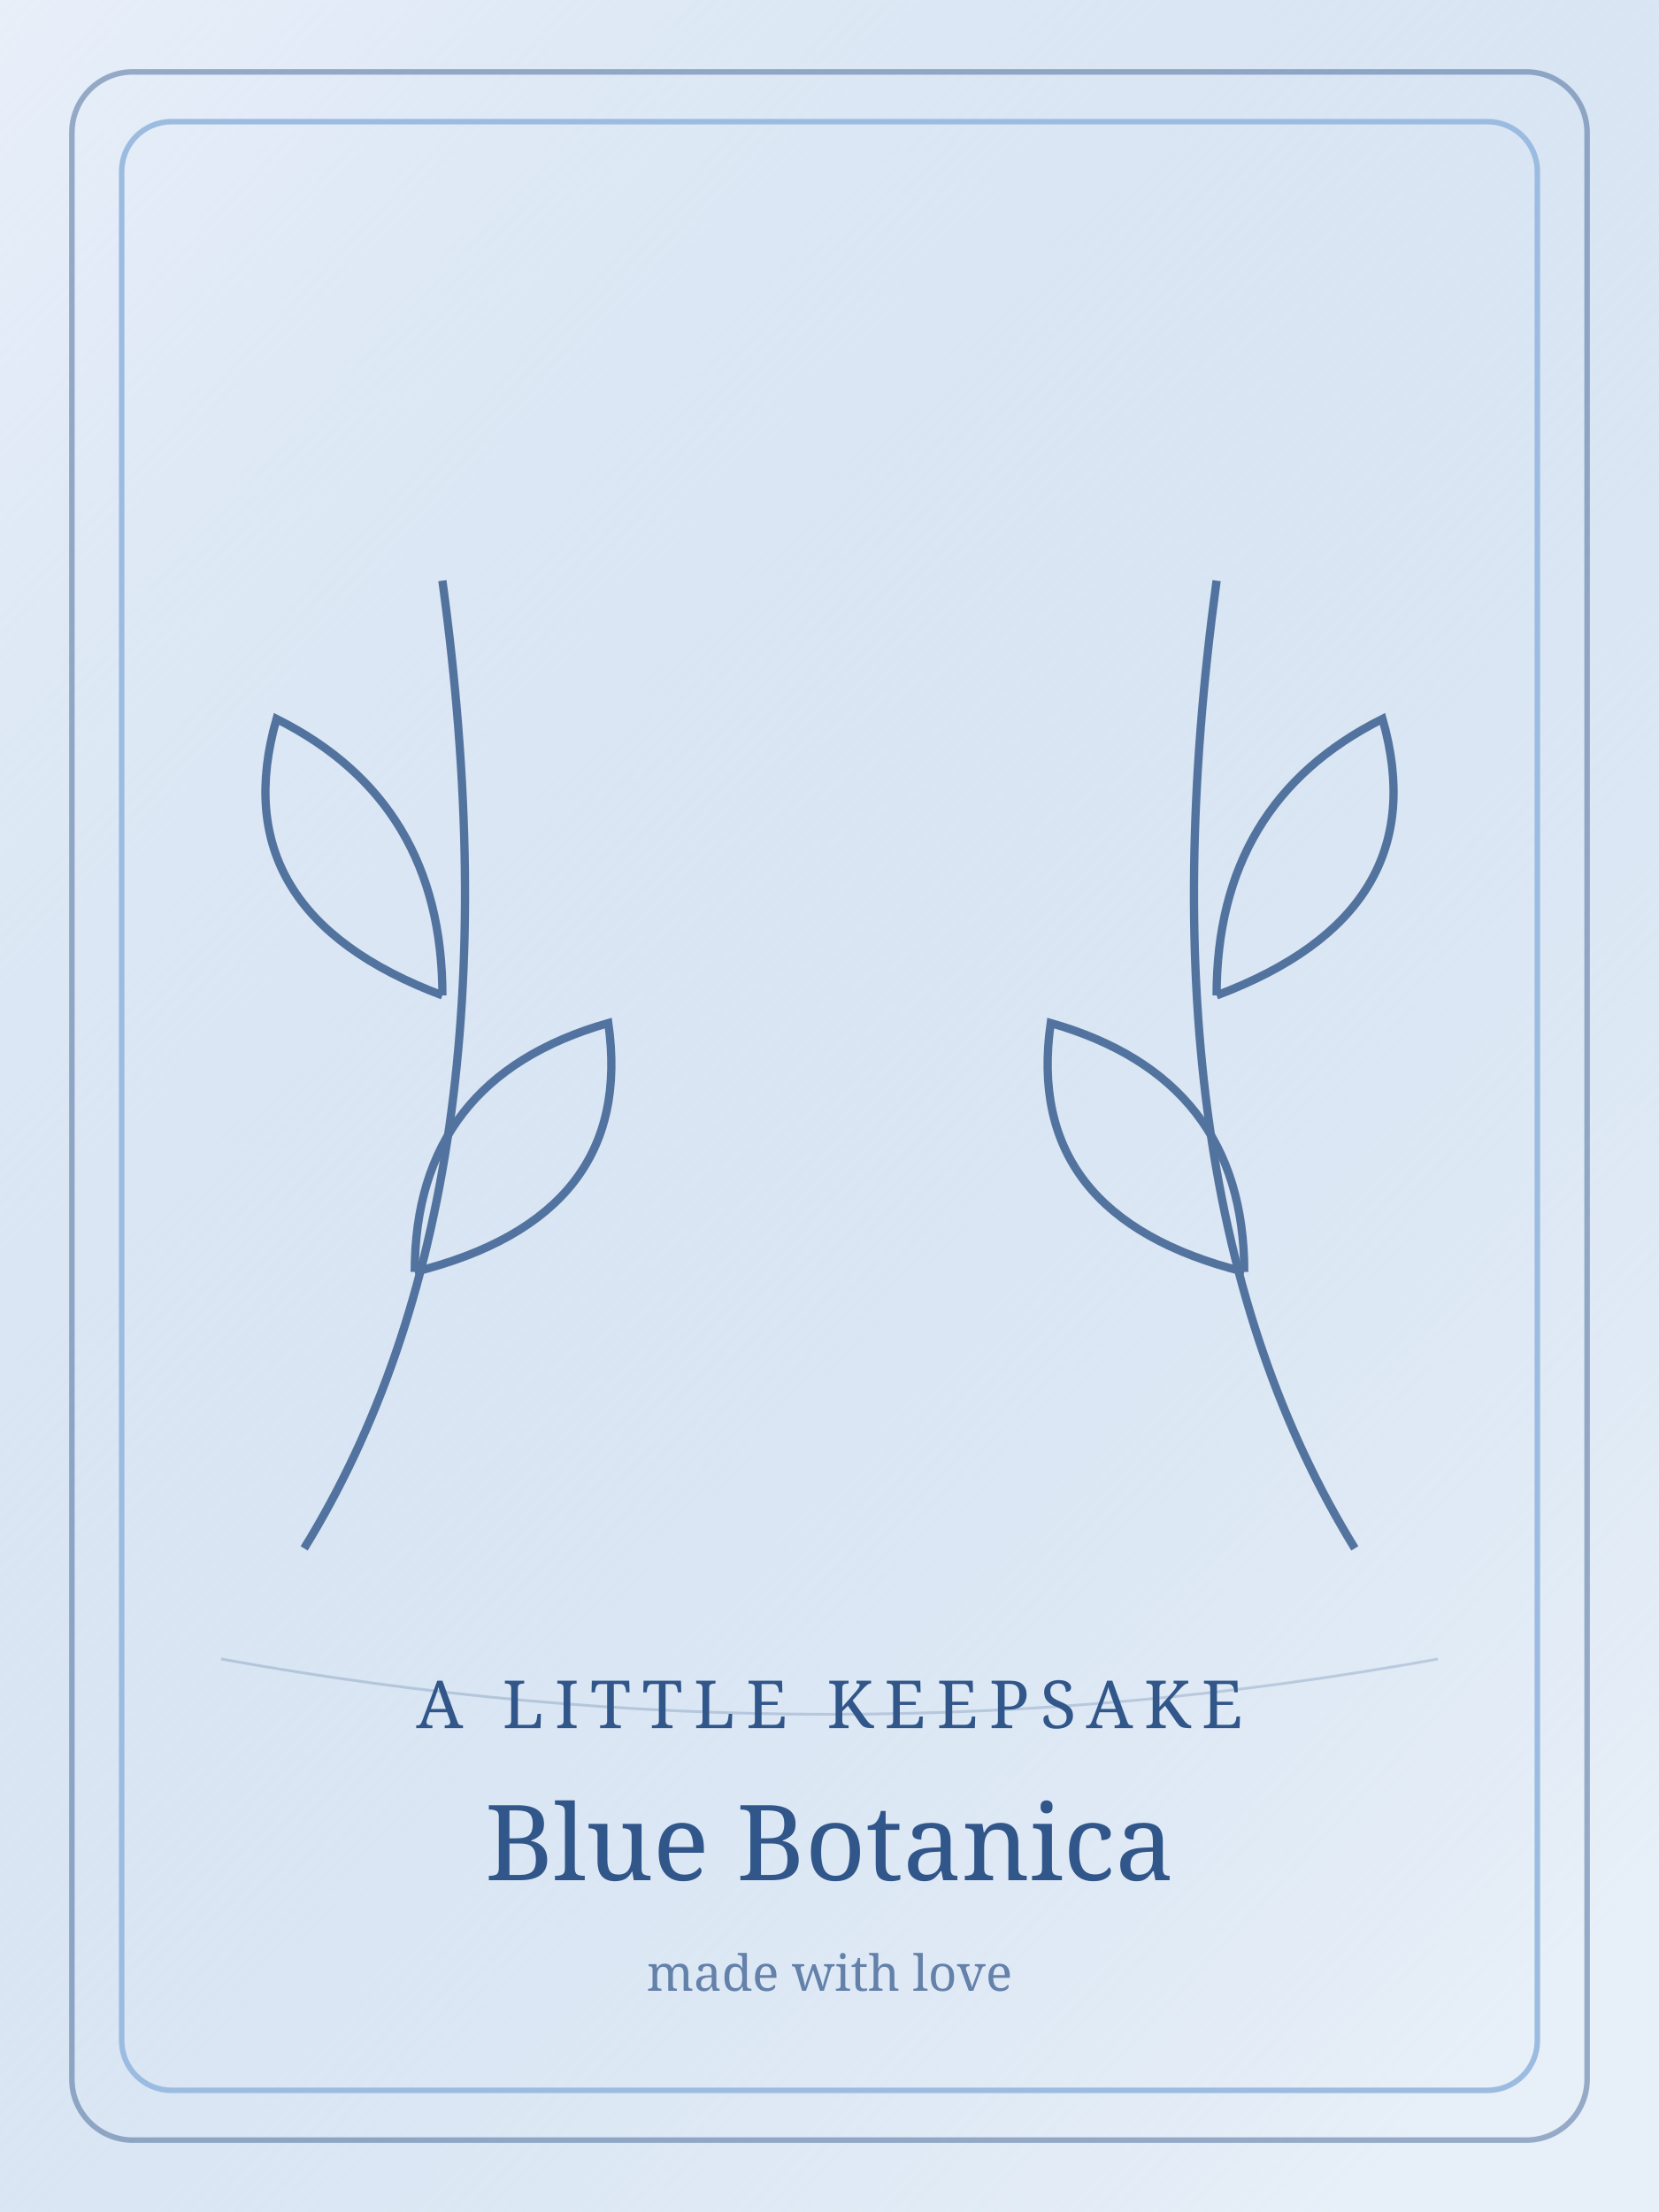
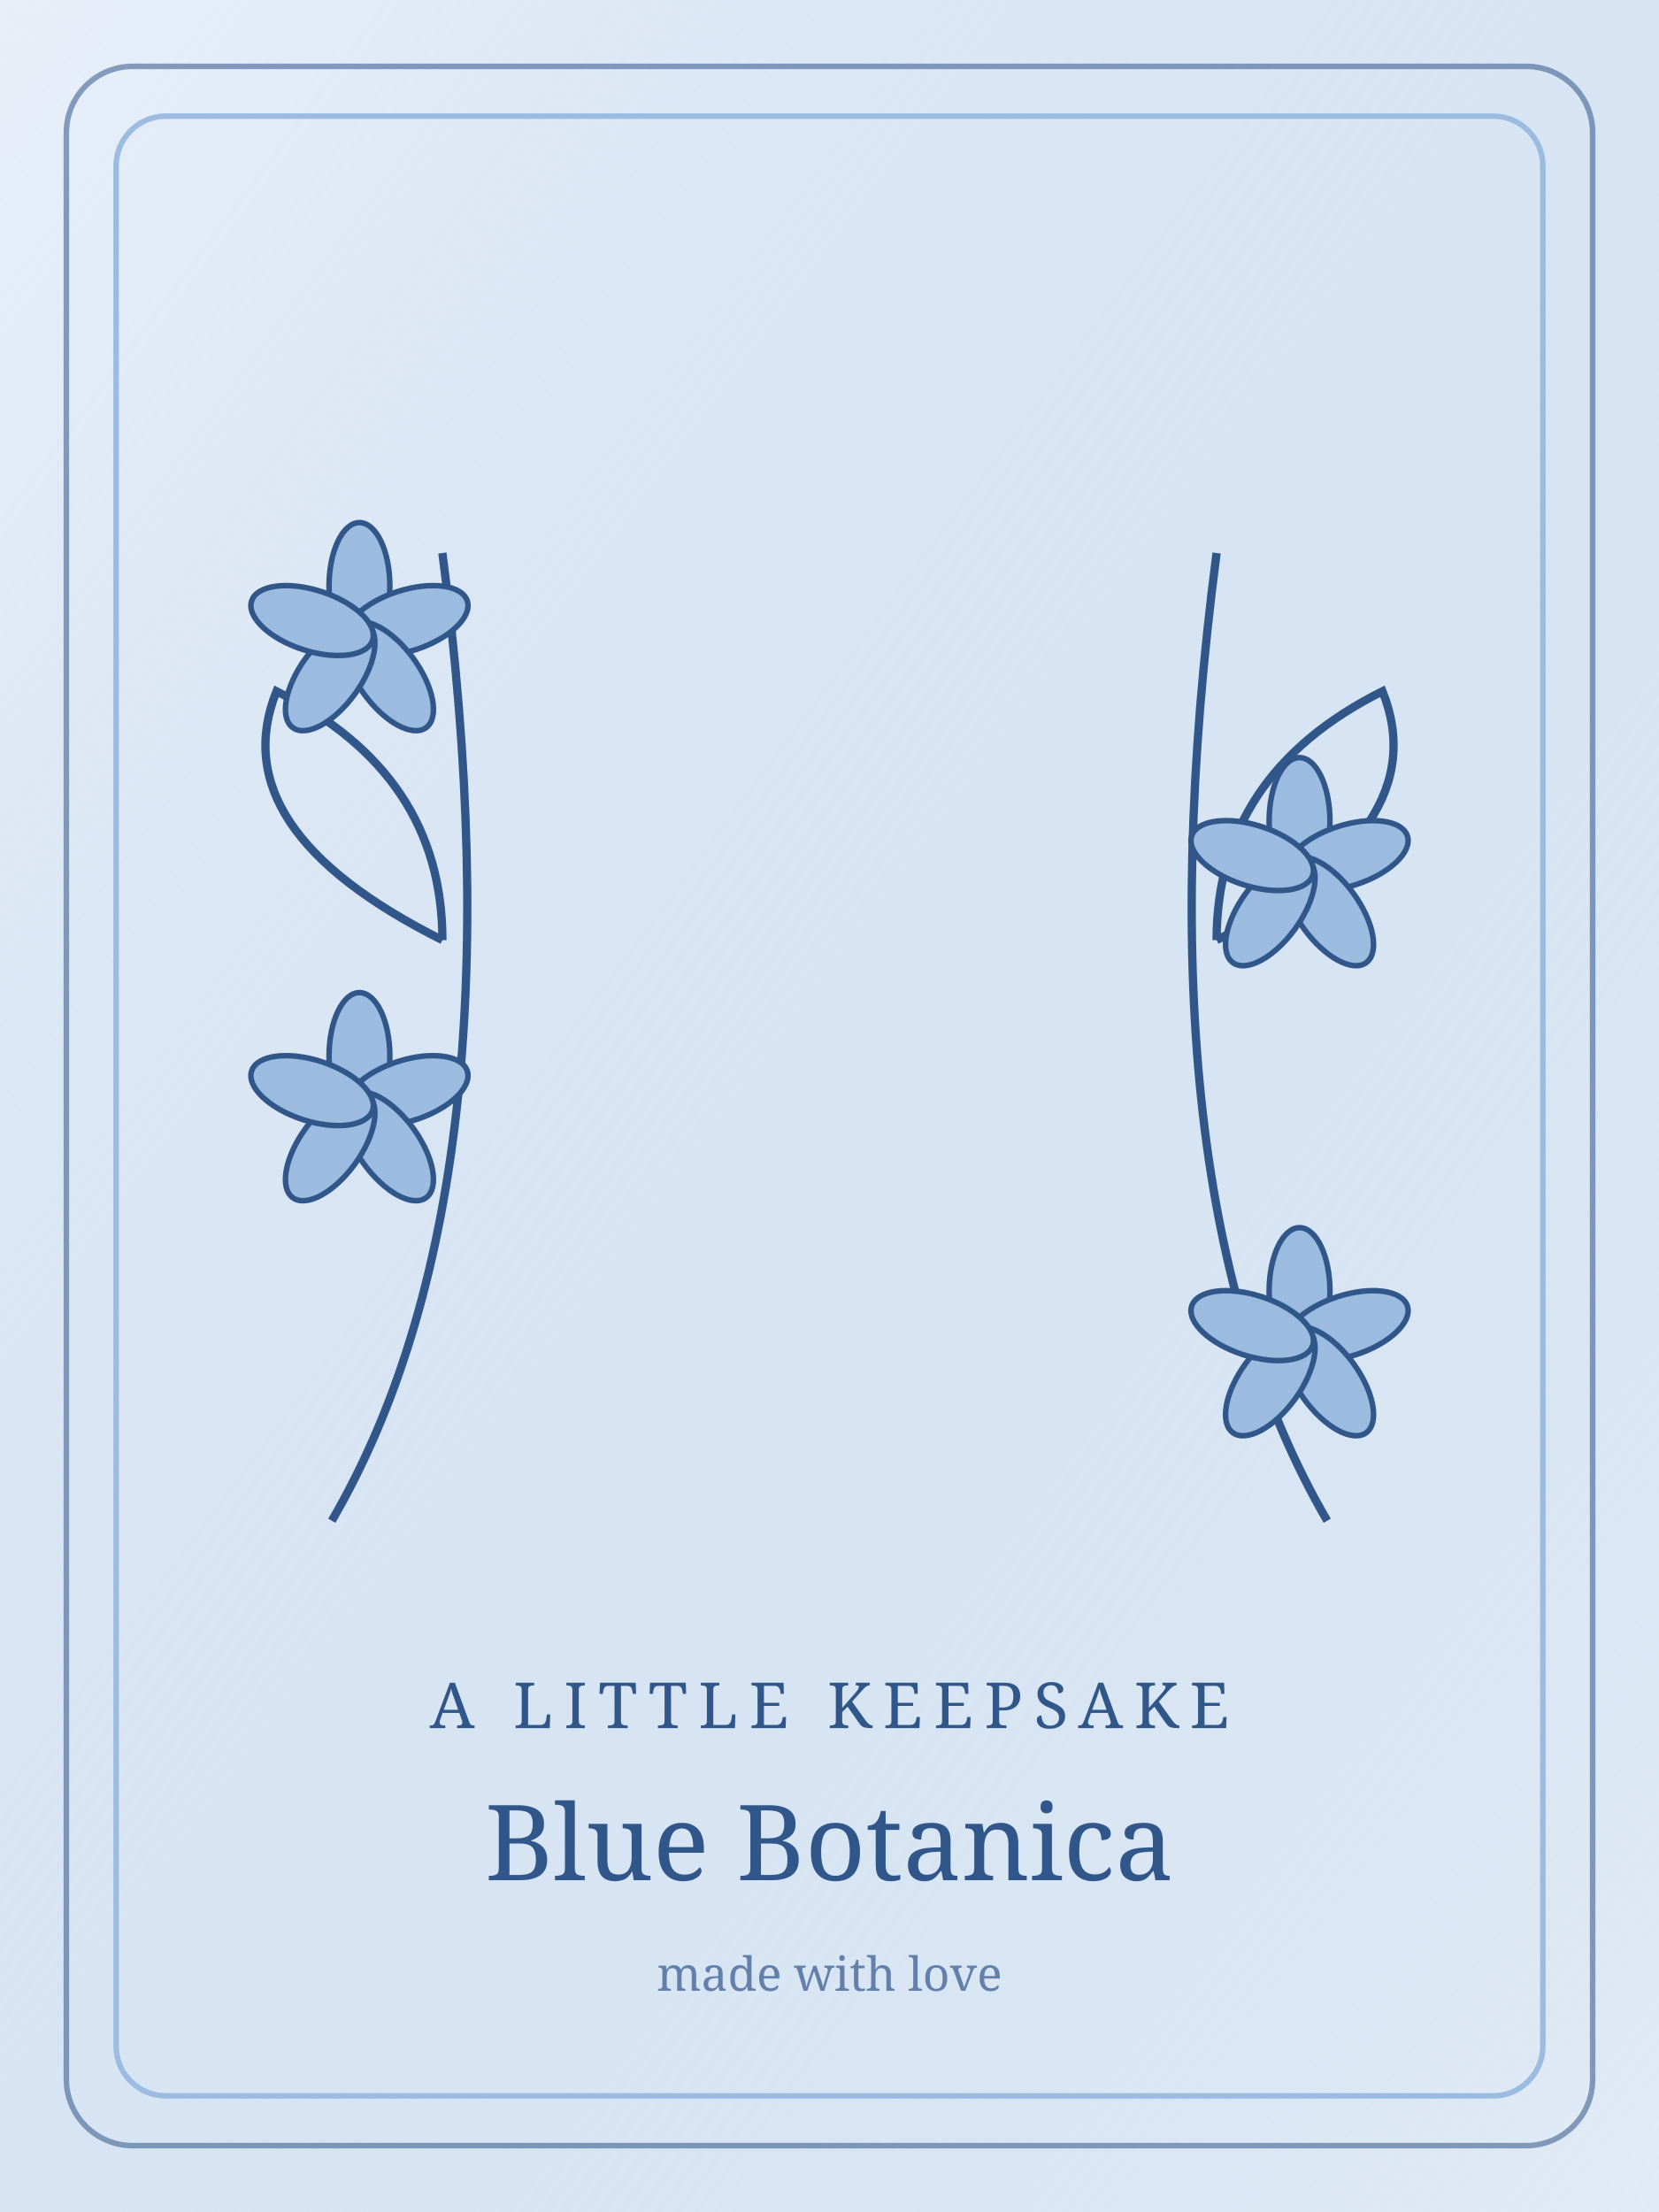
<svg xmlns="http://www.w3.org/2000/svg" viewBox="0 0 600 800">
  <defs>
-     <linearGradient id="bg" x1="0" y1="0" x2="0.8" y2="1">
+     <linearGradient id="g" x1="0" y1="0" x2="1" y2="1">
      <stop stop-color="#e8eff9" />
-       <stop offset="1" stop-color="#9bbce0" stop-opacity=".24" />
+       <stop offset="1" stop-color="#9bbce0" stop-opacity=".3" />
    </linearGradient>
  </defs>
-   <rect width="600" height="800" fill="url(#bg)" />
-   <rect x="26" y="26" width="548" height="748" rx="22" fill="none" stroke="#31568a" stroke-width="2" opacity=".45" />
-   <rect x="44" y="44" width="512" height="712" rx="18" fill="none" stroke="#9bbce0" stroke-width="2" />
-   <g opacity=".8">
-     <g stroke="#31568a" fill="none" stroke-width="3">
-       <path d="M110 560 Q190 430 160 210 M490 560 Q410 430 440 210" />
-       <path d="M160 360 Q80 330 100 260 Q160 290 160 360 M440 360 Q520 330 500 260 Q440 290 440 360 M150 460 Q230 440 220 370 Q150 390 150 460 M450 460 Q370 440 380 370 Q450 390 450 460" />
+   <rect width="600" height="800" fill="url(#g)" />
+   <rect x="24" y="24" width="552" height="752" rx="24" fill="none" stroke="#31568a" opacity=".55" stroke-width="2" />
+   <rect x="42" y="42" width="516" height="716" rx="18" fill="none" stroke="#9bbce0" stroke-width="2" />
+   <g stroke="#31568a" stroke-width="3" fill="none">
+     <path d="M120 550 Q190 430 160 200 M480 550 Q410 430 440 200" />
+     <path d="M160 340 Q80 300 100 250 Q160 280 160 340 M440 340 Q520 300 500 250 Q440 280 440 340" />
+   </g>
+   <g fill="#9bbce0" stroke="#31568a" stroke-width="2">
+     <g transform="translate(130 230)">
+       <circle r="11" />
+       <ellipse rx="11" ry="23" transform="translate(0 -18)" />
+       <ellipse rx="11" ry="23" transform="rotate(72) translate(0 -18)" />
+       <ellipse rx="11" ry="23" transform="rotate(144) translate(0 -18)" />
+       <ellipse rx="11" ry="23" transform="rotate(216) translate(0 -18)" />
+       <ellipse rx="11" ry="23" transform="rotate(288) translate(0 -18)" />
+     </g>
+     <g transform="translate(470 315)">
+       <circle r="11" />
+       <ellipse rx="11" ry="23" transform="translate(0 -18)" />
+       <ellipse rx="11" ry="23" transform="rotate(72) translate(0 -18)" />
+       <ellipse rx="11" ry="23" transform="rotate(144) translate(0 -18)" />
+       <ellipse rx="11" ry="23" transform="rotate(216) translate(0 -18)" />
+       <ellipse rx="11" ry="23" transform="rotate(288) translate(0 -18)" />
+     </g>
+     <g transform="translate(130 400)">
+       <circle r="11" />
+       <ellipse rx="11" ry="23" transform="translate(0 -18)" />
+       <ellipse rx="11" ry="23" transform="rotate(72) translate(0 -18)" />
+       <ellipse rx="11" ry="23" transform="rotate(144) translate(0 -18)" />
+       <ellipse rx="11" ry="23" transform="rotate(216) translate(0 -18)" />
+       <ellipse rx="11" ry="23" transform="rotate(288) translate(0 -18)" />
+     </g>
+     <g transform="translate(470 485)">
+       <circle r="11" />
+       <ellipse rx="11" ry="23" transform="translate(0 -18)" />
+       <ellipse rx="11" ry="23" transform="rotate(72) translate(0 -18)" />
+       <ellipse rx="11" ry="23" transform="rotate(144) translate(0 -18)" />
+       <ellipse rx="11" ry="23" transform="rotate(216) translate(0 -18)" />
+       <ellipse rx="11" ry="23" transform="rotate(288) translate(0 -18)" />
    </g>
  </g>
-   <path d="M80 600 Q300 640 520 600" fill="none" stroke="#31568a" opacity=".22" />
-   <text x="300" y="625" text-anchor="middle" font-family="Georgia,serif" font-size="24" fill="#31568a" letter-spacing="4">A LITTLE KEEPSAKE</text>
+   <text x="300" y="625" text-anchor="middle" font-family="Georgia,serif" font-size="23" fill="#31568a" letter-spacing="4">A LITTLE KEEPSAKE</text>
  <text x="300" y="680" text-anchor="middle" font-family="Georgia,serif" font-size="38" fill="#31568a">Blue Botanica</text>
-   <text x="300" y="720" text-anchor="middle" font-family="serif" font-size="18" fill="#31568a" opacity=".7">made with love</text>
+   <text x="300" y="720" text-anchor="middle" font-family="serif" font-size="17" fill="#31568a" opacity=".7">made with love</text>
</svg>
